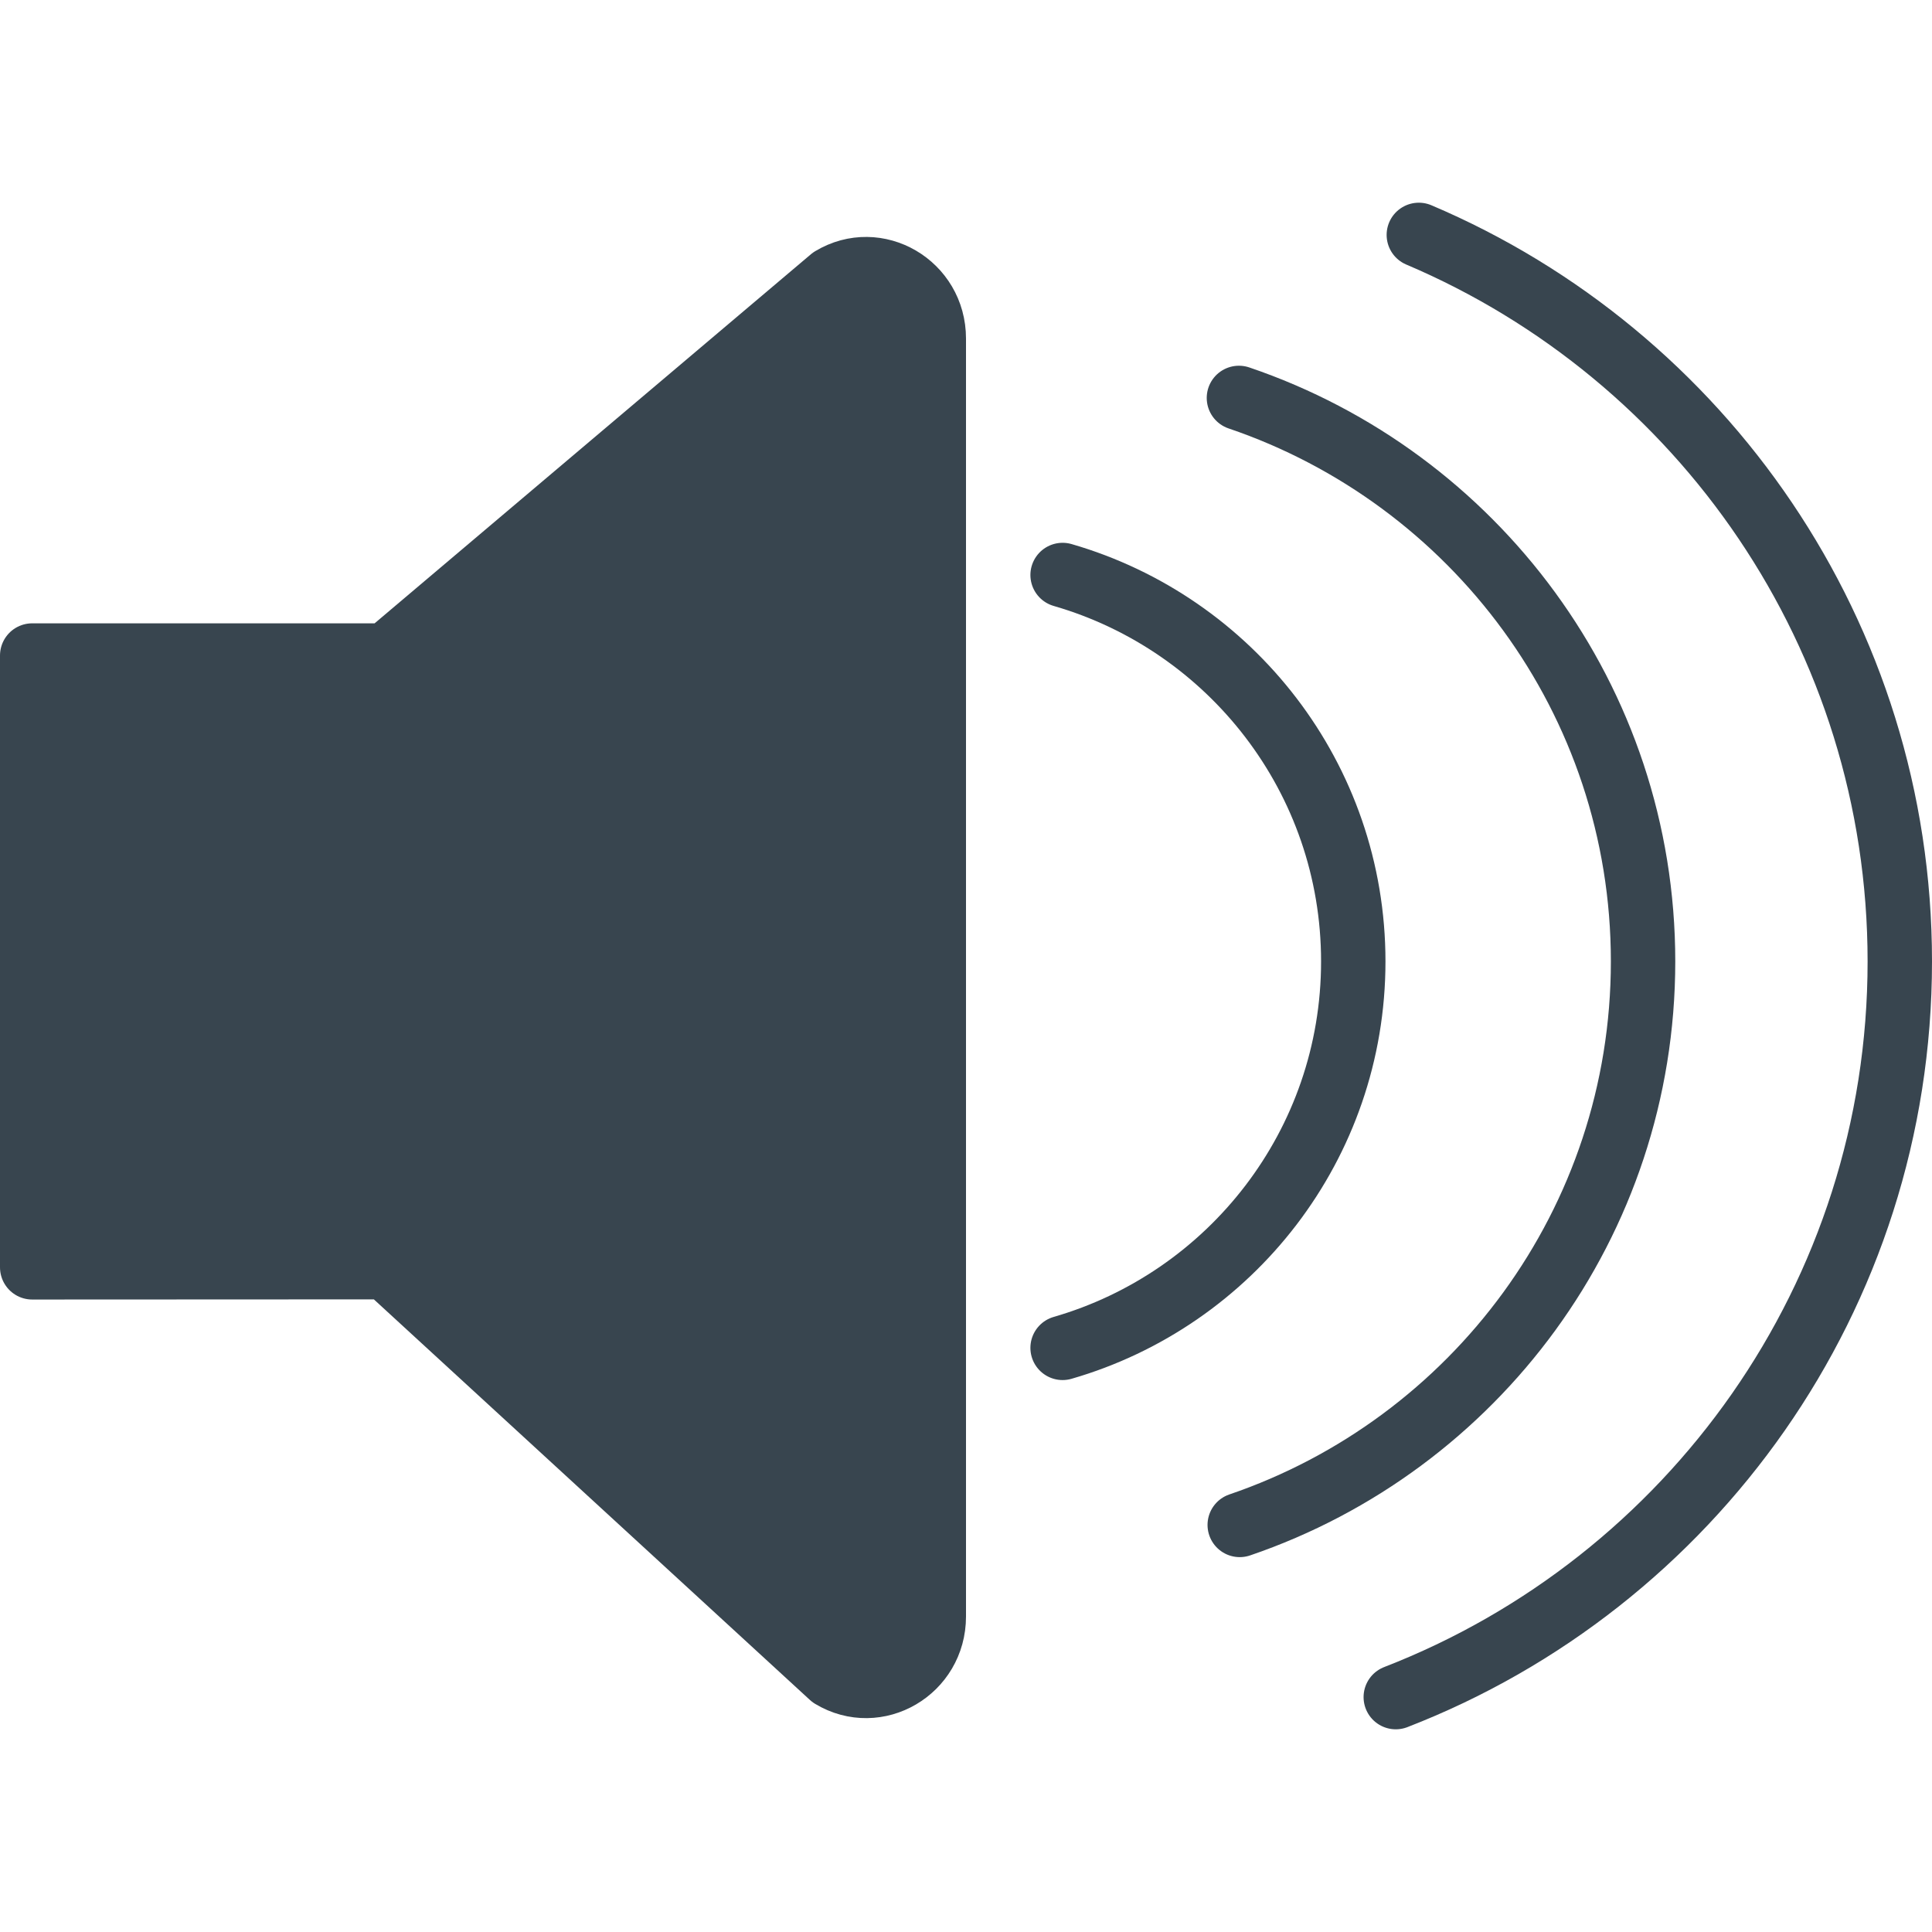
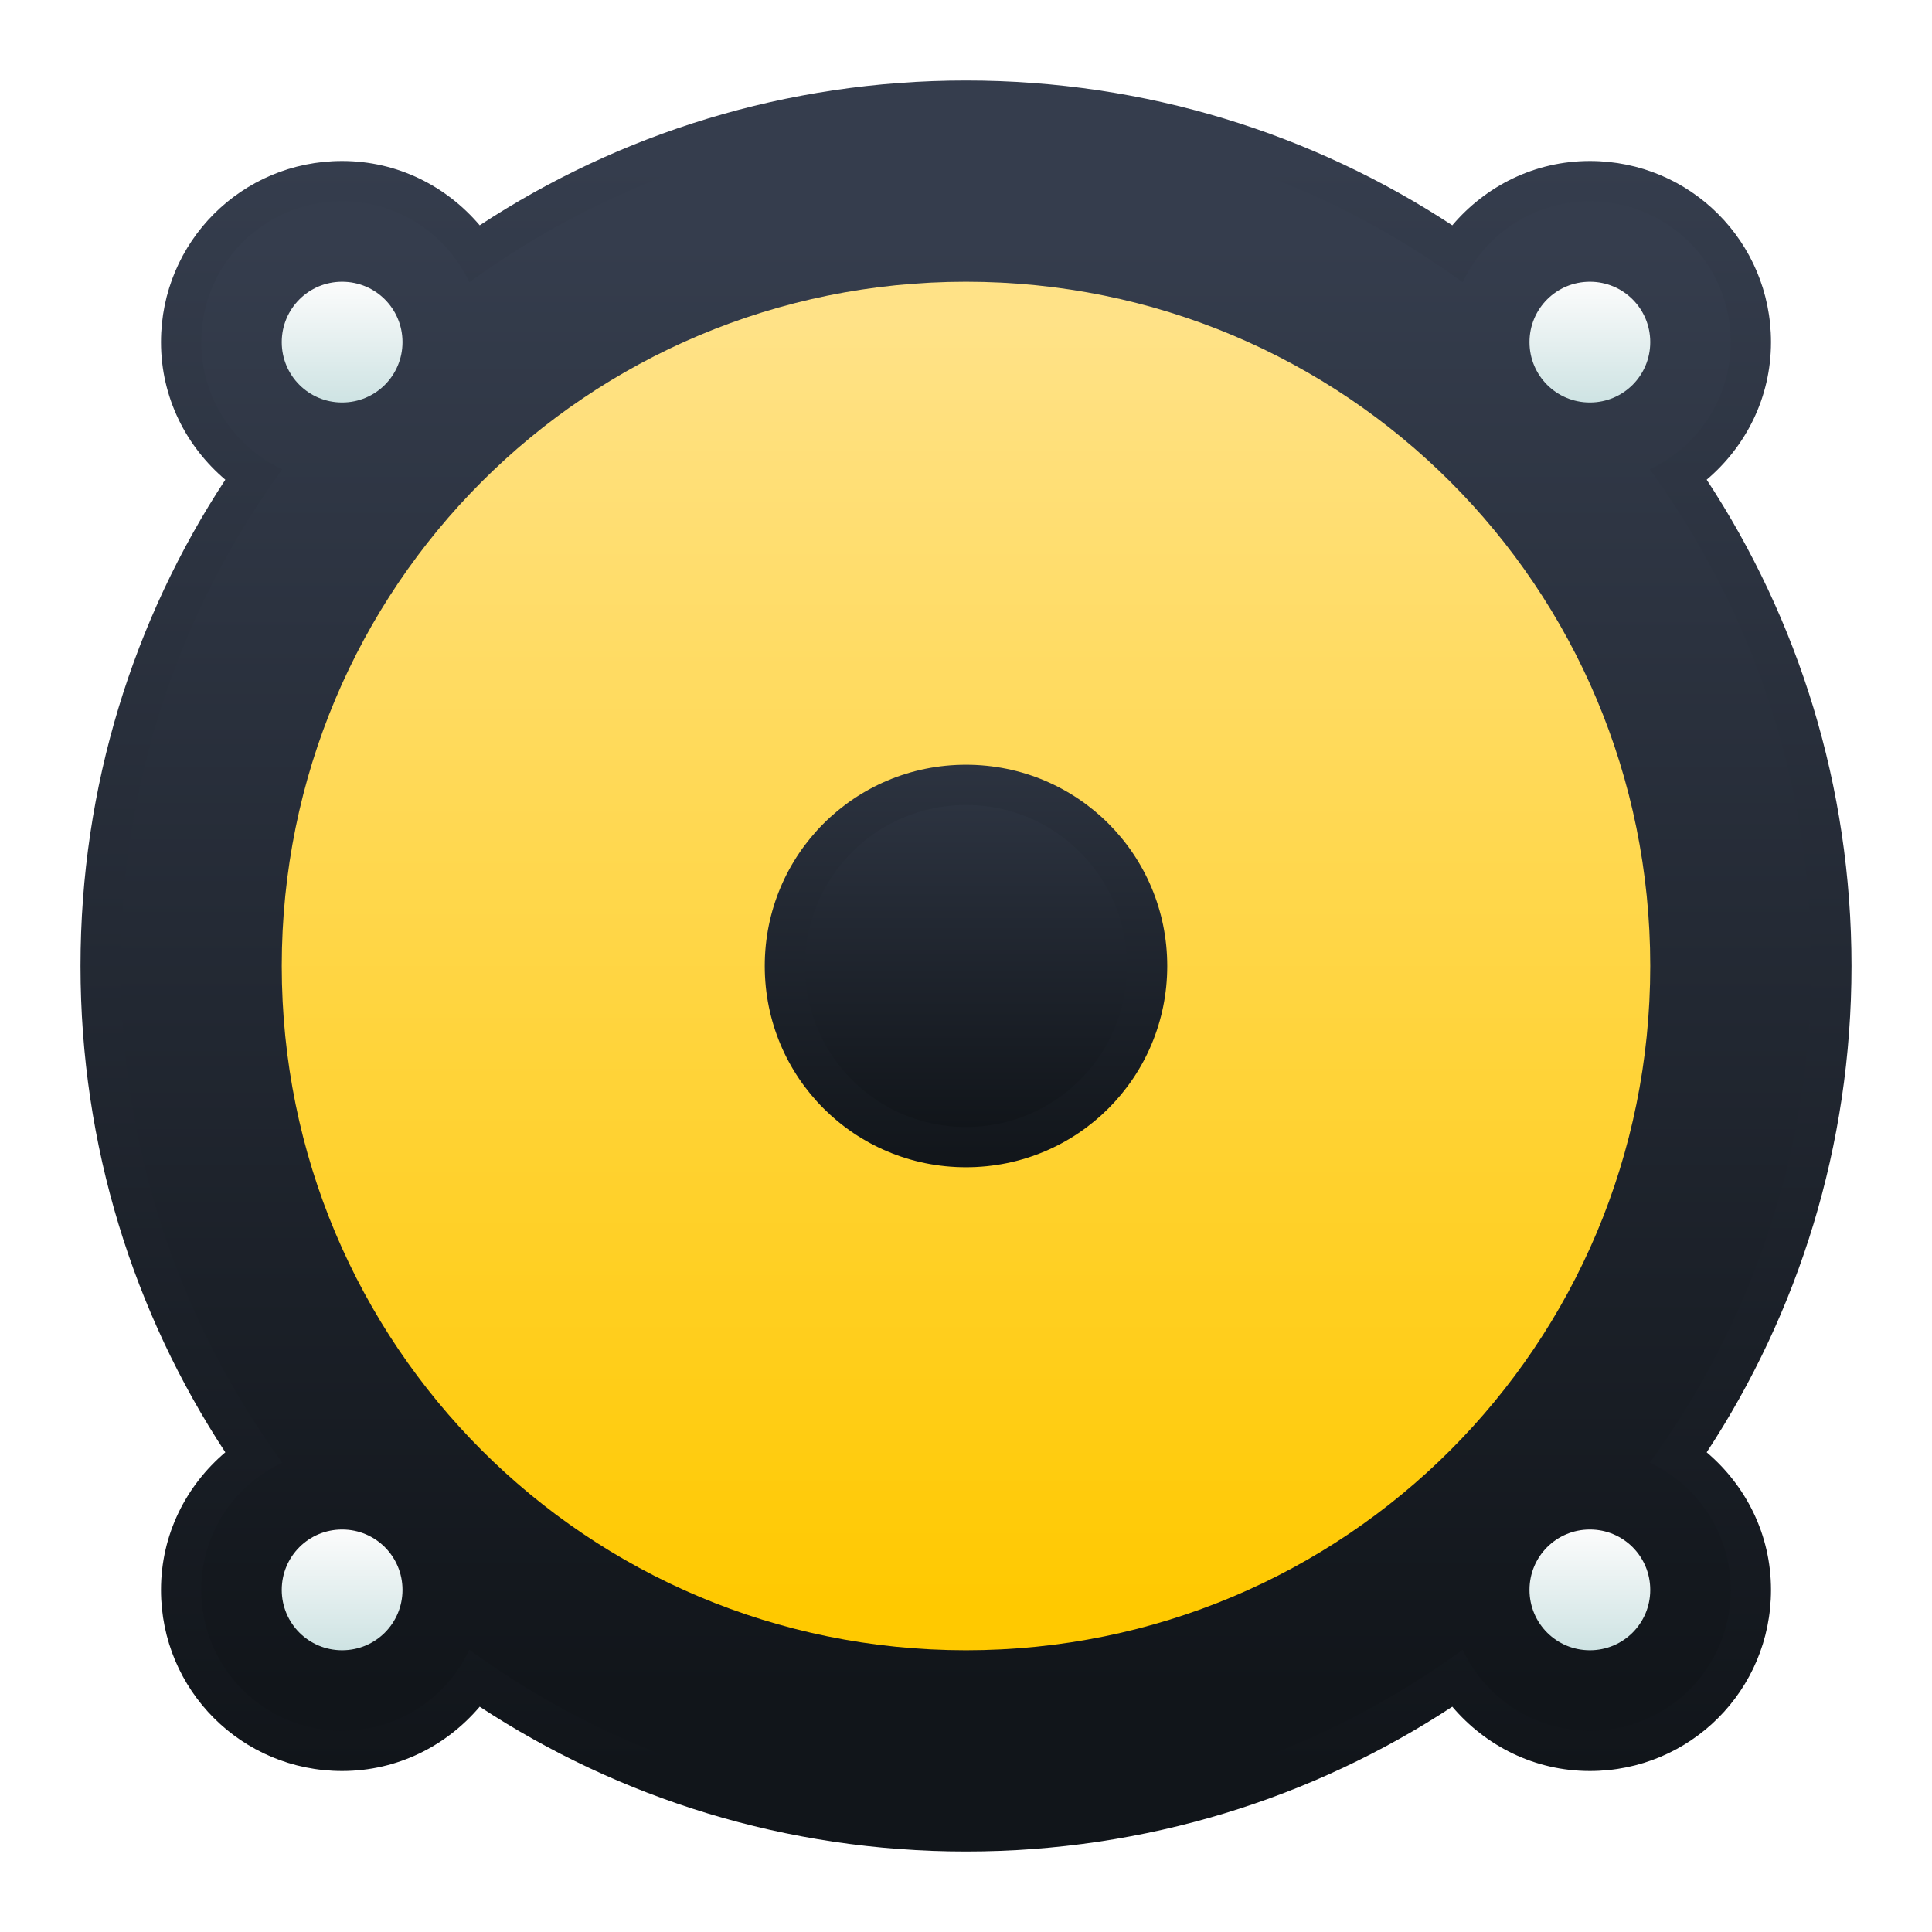
- <svg xmlns="http://www.w3.org/2000/svg" version="1.1" id="Capa_1" x="0px" y="0px" viewBox="0 0 60 60" style="enable-background:new 0 0 60 60;" xml:space="preserve">
-   <defs id="defs47" />
-   <path style="fill:#38454f;stroke:#38454f;stroke-width:2;stroke-linecap:round;stroke-linejoin:round;stroke-miterlimit:10" d="  M1,20.358v19l11-0.005l13.83,12.705c1.402,0.844,3.17-0.191,3.17-1.855V10.514c0-1.665-1.768-2.7-3.17-1.855L12,20.358H1z" id="path2" />
-   <path style="fill:none;stroke:#38454f;stroke-width:2;stroke-linecap:round;stroke-linejoin:round;stroke-miterlimit:10" d="  M38.501,47.358c7.284-2.484,12.526-9.375,12.526-17.5c0-8.133-5.255-15.022-12.551-17.5" id="path8" />
-   <path style="fill:none;stroke:#38454f;stroke-width:2;stroke-linecap:round;stroke-linejoin:round;stroke-miterlimit:10" d="  M43.347,52.705C52.504,49.156,59,40.268,59,29.858c0-10.138-6.158-18.837-14.937-22.563" id="path10" />
-   <path style="fill:none;stroke:#38454f;stroke-width:2;stroke-linecap:round;stroke-linejoin:round;stroke-miterlimit:10" d="  M33,41.859c5.212-1.506,9.027-6.304,9.027-12.001S38.212,19.364,33,17.857" id="path12" />
-   <g id="g14">
- </g>
-   <g id="g16">
- </g>
-   <g id="g18">
- </g>
-   <g id="g20">
- </g>
-   <g id="g22">
- </g>
-   <g id="g24">
- </g>
-   <g id="g26">
- </g>
-   <g id="g28">
- </g>
-   <g id="g30">
- </g>
-   <g id="g32">
- </g>
-   <g id="g34">
- </g>
-   <g id="g36">
- </g>
-   <g id="g38">
- </g>
-   <g id="g40">
- </g>
-   <g id="g42">
- </g>
+ <svg xmlns="http://www.w3.org/2000/svg" xmlns:xlink="http://www.w3.org/1999/xlink" width="48" height="48" viewBox="0 0 48 48" version="1.1" id="svg8">
+   <defs id="defs2">
+     <linearGradient gradientTransform="matrix(0.2346667,0,0,0.2346667,-469.4649,1206.141)" gradientUnits="userSpaceOnUse" y2="-5114.236" x2="2102.834" y1="-4960.827" x1="2102.834" id="linearGradient4836" xlink:href="#linearGradient2172" />
+     <linearGradient id="linearGradient900">
+       <stop id="stop896" offset="0" style="stop-color:#ffc900;stop-opacity:1" />
+       <stop id="stop898" offset="1" style="stop-color:#ffe287;stop-opacity:1" />
+     </linearGradient>
+     <linearGradient id="linearGradient1196">
+       <stop id="stop1190" offset="0" style="stop-color:#11151a;stop-opacity:1" />
+       <stop id="stop1194" offset="1" style="stop-color:#2c3340;stop-opacity:1" />
+     </linearGradient>
+     <linearGradient id="linearGradient2172">
+       <stop style="stop-color:#11151a;stop-opacity:1" offset="0" id="stop2168" />
+       <stop style="stop-color:#353d4d;stop-opacity:1" offset="1" id="stop2170" />
+     </linearGradient>
+     <linearGradient id="linearGradient4582">
+       <stop id="stop4578" offset="0" style="stop-color:#cee3e3;stop-opacity:1" />
+       <stop id="stop4580" offset="1" style="stop-color:#fcfcfc;stop-opacity:1" />
+     </linearGradient>
+     <linearGradient xlink:href="#linearGradient2172" id="linearGradient1416" x1="24" y1="44" x2="24" y2="4" gradientUnits="userSpaceOnUse" />
+     <linearGradient xlink:href="#linearGradient4582" id="linearGradient1424" x1="32" y1="280.65" x2="32" y2="277.65" gradientUnits="userSpaceOnUse" />
+     <linearGradient xlink:href="#linearGradient4582" id="linearGradient1432" x1="63.5" y1="280.65" x2="63.5" y2="277.65" gradientUnits="userSpaceOnUse" />
+     <linearGradient xlink:href="#linearGradient4582" id="linearGradient1440" x1="32" y1="311.65" x2="32" y2="308.65" gradientUnits="userSpaceOnUse" />
+     <linearGradient xlink:href="#linearGradient4582" id="linearGradient1448" x1="63" y1="311.65" x2="63" y2="308.65" gradientUnits="userSpaceOnUse" />
+     <linearGradient xlink:href="#linearGradient900" id="linearGradient1464" x1="48" y1="310.65" x2="48" y2="278.65" gradientUnits="userSpaceOnUse" />
+     <linearGradient xlink:href="#linearGradient1196" id="linearGradient1472" x1="48" y1="299.65" x2="48" y2="289.65" gradientUnits="userSpaceOnUse" />
+     <linearGradient xlink:href="#linearGradient1196" id="linearGradient1480" x1="48" y1="298.65" x2="48" y2="290.65" gradientUnits="userSpaceOnUse" />
+   </defs>
+   <g id="layer1" transform="translate(0,-266.65)">
+     <g id="g1535" transform="translate(35,-15)">
+       <g id="g911" transform="translate(-35,15)">
+         <g id="g5422" transform="translate(-24,-4)">
+           <g transform="matrix(5.543307,0,0,5.543307,24.53333,-1328.245)" id="layer1-3-2" />
+           <g id="g1500">
+             <path id="rect4544" transform="translate(24,270.65)" d="M 24 2 C 19.53 2 15.382 3.324 11.918 5.598 C 11.094 4.627 9.879 4 8.5 4 C 6.007 4 4 6.007 4 8.5 C 4 9.879 4.627 11.094 5.598 11.918 C 3.324 15.382 2 19.53 2 24 C 2 28.47 3.324 32.618 5.598 36.082 C 4.627 36.906 4 38.121 4 39.5 C 4 41.993 6.007 44 8.5 44 C 9.879 44 11.094 43.373 11.918 42.402 C 15.382 44.676 19.53 46 24 46 C 28.47 46 32.618 44.676 36.082 42.402 C 36.906 43.373 38.121 44 39.5 44 C 41.993 44 44 41.993 44 39.5 C 44 38.121 43.373 36.906 42.402 36.082 C 44.676 32.618 46 28.47 46 24 C 46 19.53 44.676 15.382 42.402 11.918 C 43.373 11.094 44 9.879 44 8.5 C 44 6.007 41.993 4 39.5 4 C 38.121 4 36.906 4.627 36.082 5.598 C 32.618 3.324 28.47 2 24 2 z " style="opacity:1;fill:url(#linearGradient1416);fill-opacity:1.0;stroke:none;stroke-width:0.3;stroke-miterlimit:4;stroke-dasharray:none;stroke-opacity:1" />
+             <path id="rect4544-5" transform="translate(24,270.65)" d="M 24 3 C 19.375 3 15.122 4.497 11.66 7.012 C 11.102 5.824 9.904 5 8.5 5 C 6.561 5 5 6.561 5 8.5 C 5 9.904 5.824 11.102 7.012 11.66 C 4.497 15.122 3 19.375 3 24 C 3 28.625 4.497 32.878 7.012 36.34 C 5.824 36.898 5 38.096 5 39.5 C 5 41.439 6.561 43 8.5 43 C 9.904 43 11.102 42.176 11.66 40.988 C 15.122 43.503 19.375 45 24 45 C 28.625 45 32.878 43.503 36.34 40.988 C 36.898 42.176 38.096 43 39.5 43 C 41.439 43 43 41.439 43 39.5 C 43 38.096 42.176 36.898 40.988 36.34 C 43.503 32.878 45 28.625 45 24 C 45 19.375 43.503 15.122 40.988 11.66 C 42.176 11.102 43 9.904 43 8.5 C 43 6.561 41.439 5 39.5 5 C 38.096 5 36.898 5.824 36.34 7.012 C 32.878 4.497 28.625 3 24 3 z " style="opacity:1;fill:url(#linearGradient4836);fill-opacity:1.0;stroke:none;stroke-width:0.3;stroke-miterlimit:4;stroke-dasharray:none;stroke-opacity:1" />
+             <path id="rect1235-63-1" d="m 32.5,308.65 c 0.831,0 1.5,0.669 1.5,1.5 0,0.831 -0.669,1.5 -1.5,1.5 -0.831,0 -1.5,-0.669 -1.5,-1.5 0,-0.831 0.669,-1.5 1.5,-1.5 z" style="opacity:1;fill:url(#linearGradient1440);fill-opacity:1;stroke:none;stroke-width:1.333;stroke-linecap:round;stroke-linejoin:round;stroke-miterlimit:4;stroke-dasharray:none;stroke-opacity:1" />
+             <path id="rect1235-63-1-5" d="m 63.5,308.65 c 0.831,0 1.5,0.669 1.5,1.5 0,0.831 -0.669,1.5 -1.5,1.5 -0.831,0 -1.5,-0.669 -1.5,-1.5 0,-0.831 0.669,-1.5 1.5,-1.5 z" style="opacity:1;fill:url(#linearGradient1448);fill-opacity:1;stroke:none;stroke-width:1.333;stroke-linecap:round;stroke-linejoin:round;stroke-miterlimit:4;stroke-dasharray:none;stroke-opacity:1" />
+             <path id="rect1235-63-1-54" d="m 63.5,277.65 c 0.831,0 1.5,0.669 1.5,1.5 0,0.831 -0.669,1.5 -1.5,1.5 -0.831,0 -1.5,-0.669 -1.5,-1.5 0,-0.831 0.669,-1.5 1.5,-1.5 z" style="opacity:1;fill:url(#linearGradient1432);fill-opacity:1;stroke:none;stroke-width:1.333;stroke-linecap:round;stroke-linejoin:round;stroke-miterlimit:4;stroke-dasharray:none;stroke-opacity:1" />
+             <path id="rect1235-63-1-7" d="m 32.5,277.65 c 0.831,0 1.5,0.669 1.5,1.5 0,0.831 -0.669,1.5 -1.5,1.5 -0.831,0 -1.5,-0.669 -1.5,-1.5 0,-0.831 0.669,-1.5 1.5,-1.5 z" style="opacity:1;fill:url(#linearGradient1424);fill-opacity:1;stroke:none;stroke-width:1.333;stroke-linecap:round;stroke-linejoin:round;stroke-miterlimit:4;stroke-dasharray:none;stroke-opacity:1" />
+             <path id="rect1235-1-6-5" d="m 48,277.65 c 9.418,0 17,7.582 17,17 0,9.418 -7.582,17 -17,17 -9.418,0 -17,-7.582 -17,-17 0,-9.418 7.582,-17 17,-17 z" style="opacity:1;fill:url(#linearGradient1464);fill-opacity:1;stroke:none;stroke-width:15.111;stroke-linecap:round;stroke-linejoin:round;stroke-miterlimit:4;stroke-dasharray:none;stroke-opacity:1" />
+             <path id="rect1235-1-69" d="m 48,289.65 c 2.77,0 5,2.23 5,5 0,2.77 -2.23,5 -5,5 -2.77,0 -5,-2.23 -5,-5 0,-2.77 2.23,-5 5,-5 z" style="opacity:1;fill:url(#linearGradient1472);fill-opacity:1.0;stroke:none;stroke-width:4.444;stroke-linecap:round;stroke-linejoin:round;stroke-miterlimit:4;stroke-dasharray:none;stroke-opacity:1" />
+             <path id="rect1235-1-69-3" d="m 48,290.65 c 2.216,0 4,1.784 4,4 0,2.216 -1.784,4 -4,4 -2.216,0 -4,-1.784 -4,-4 0,-2.216 1.784,-4 4,-4 z" style="opacity:1;fill:url(#linearGradient1480);fill-opacity:1;stroke:none;stroke-width:3.556;stroke-linecap:round;stroke-linejoin:round;stroke-miterlimit:4;stroke-dasharray:none;stroke-opacity:1" />
+           </g>
+         </g>
+       </g>
+     </g>
+   </g>
</svg>
